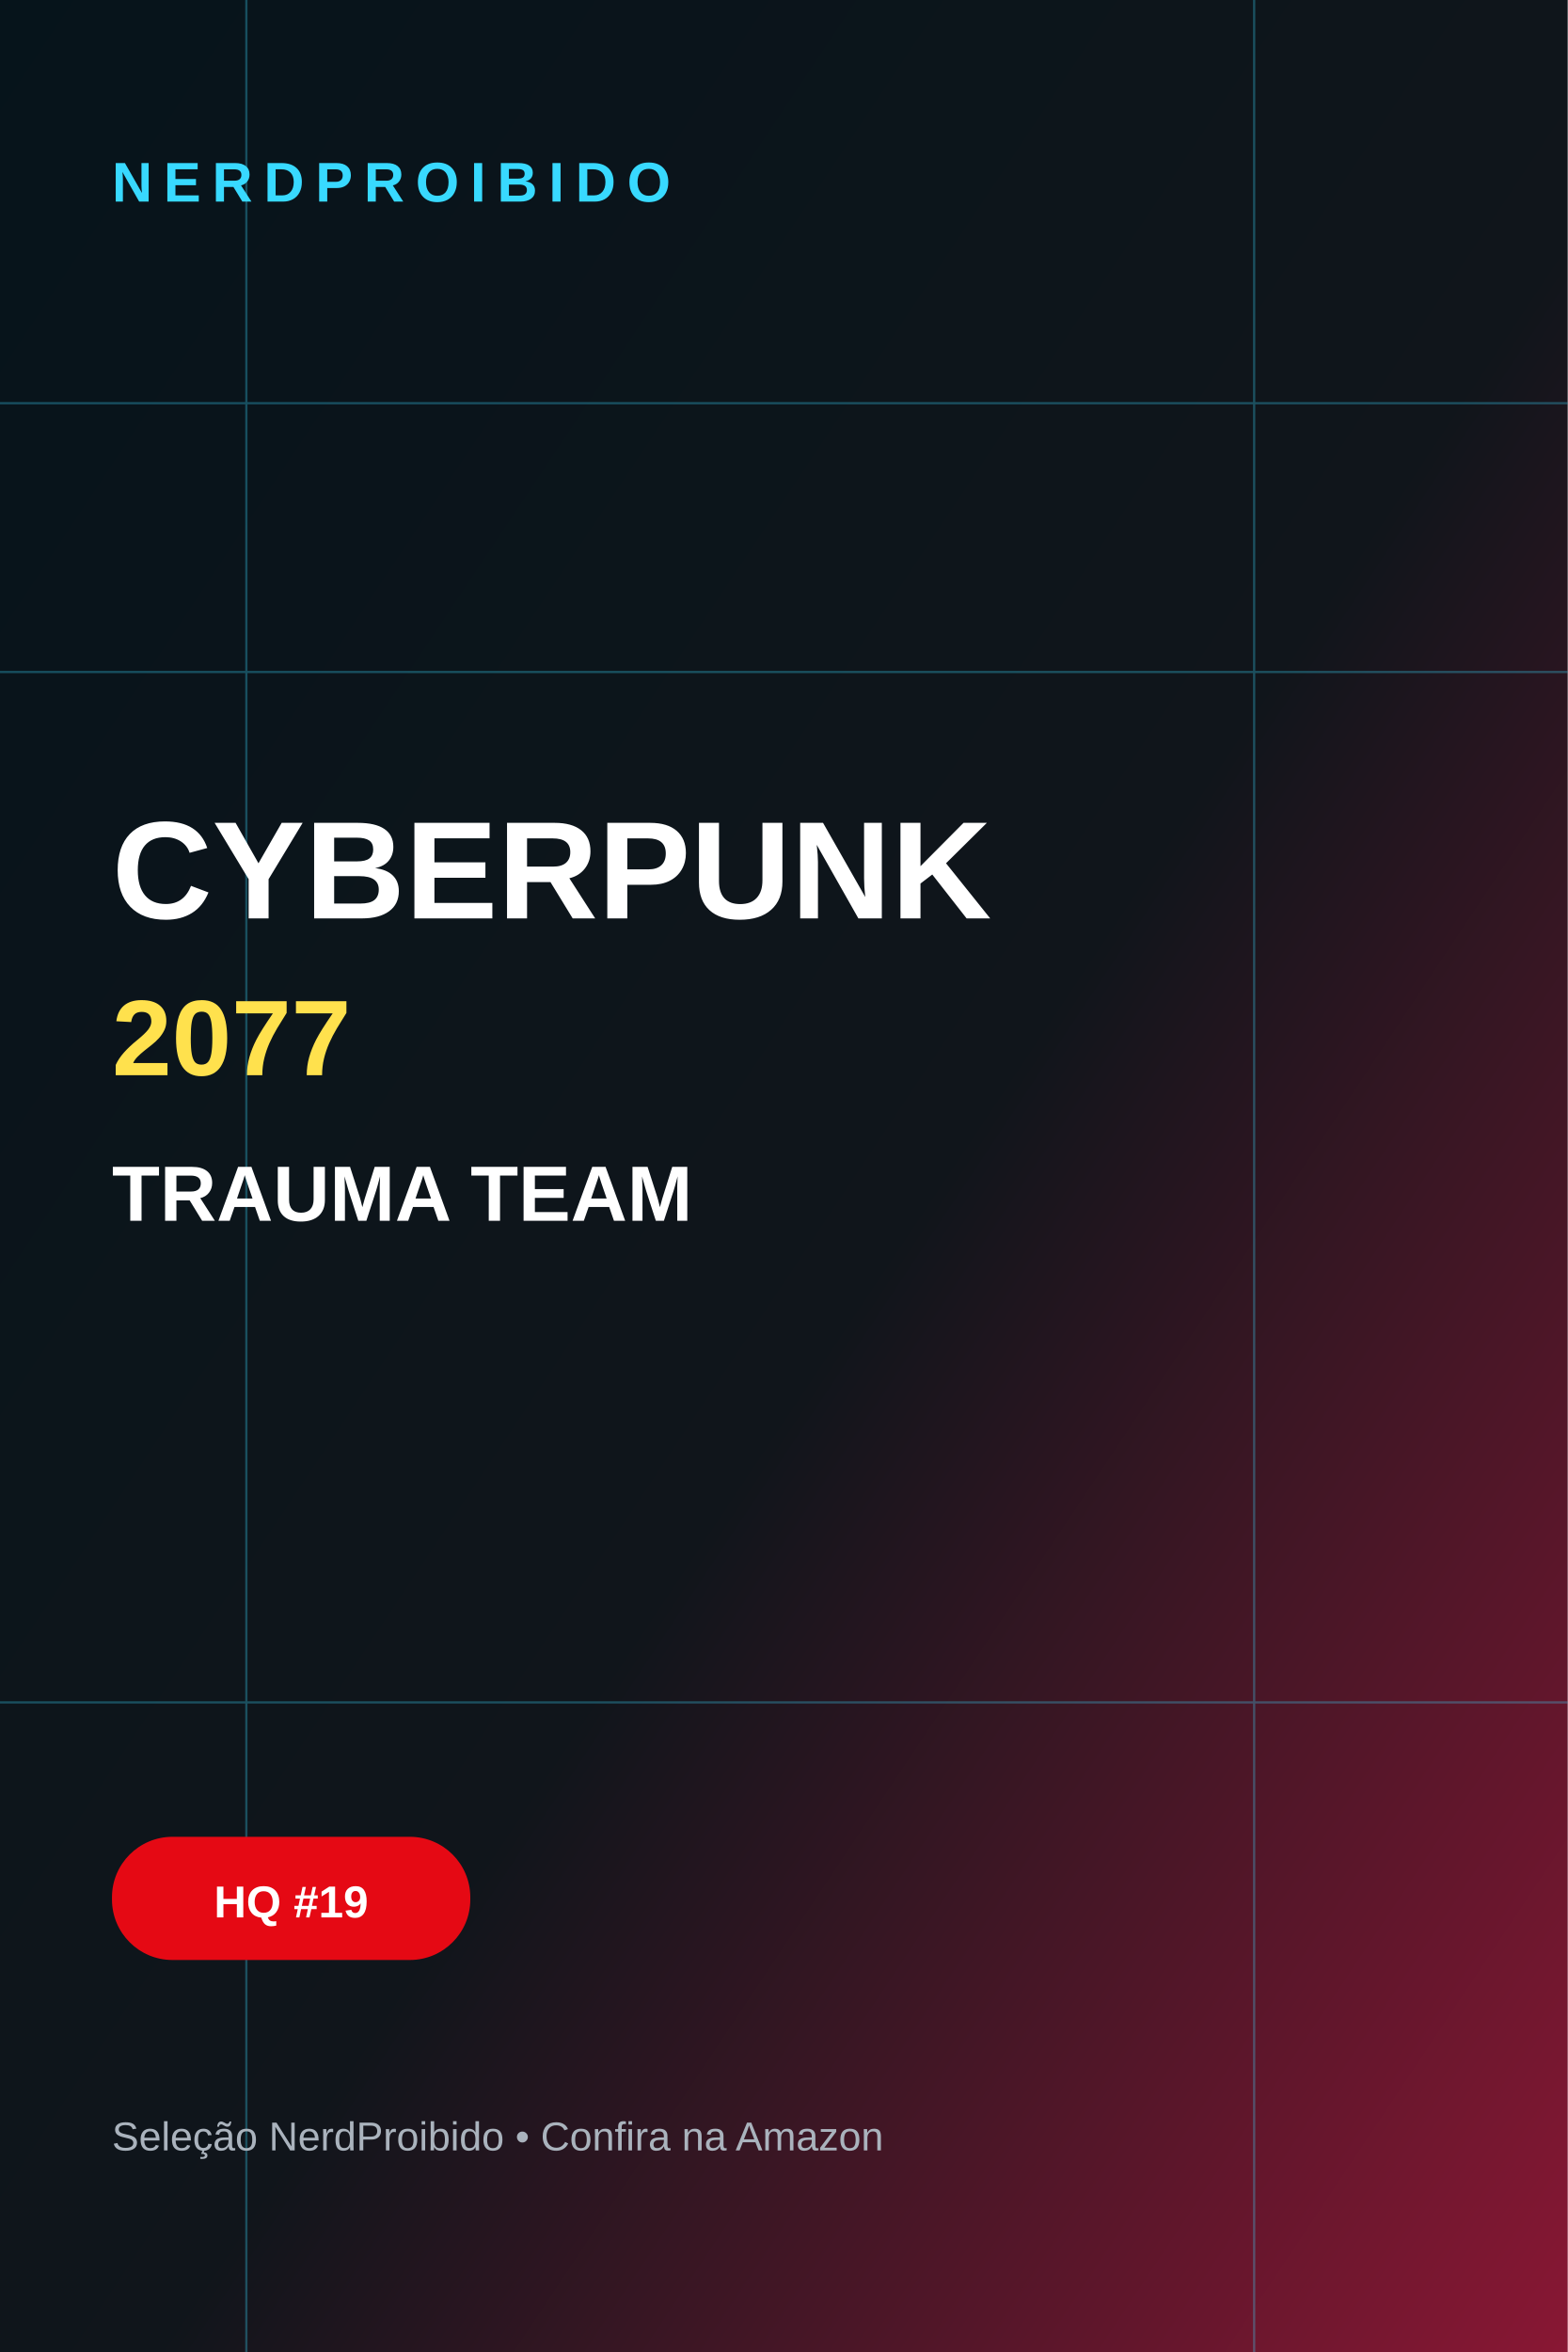
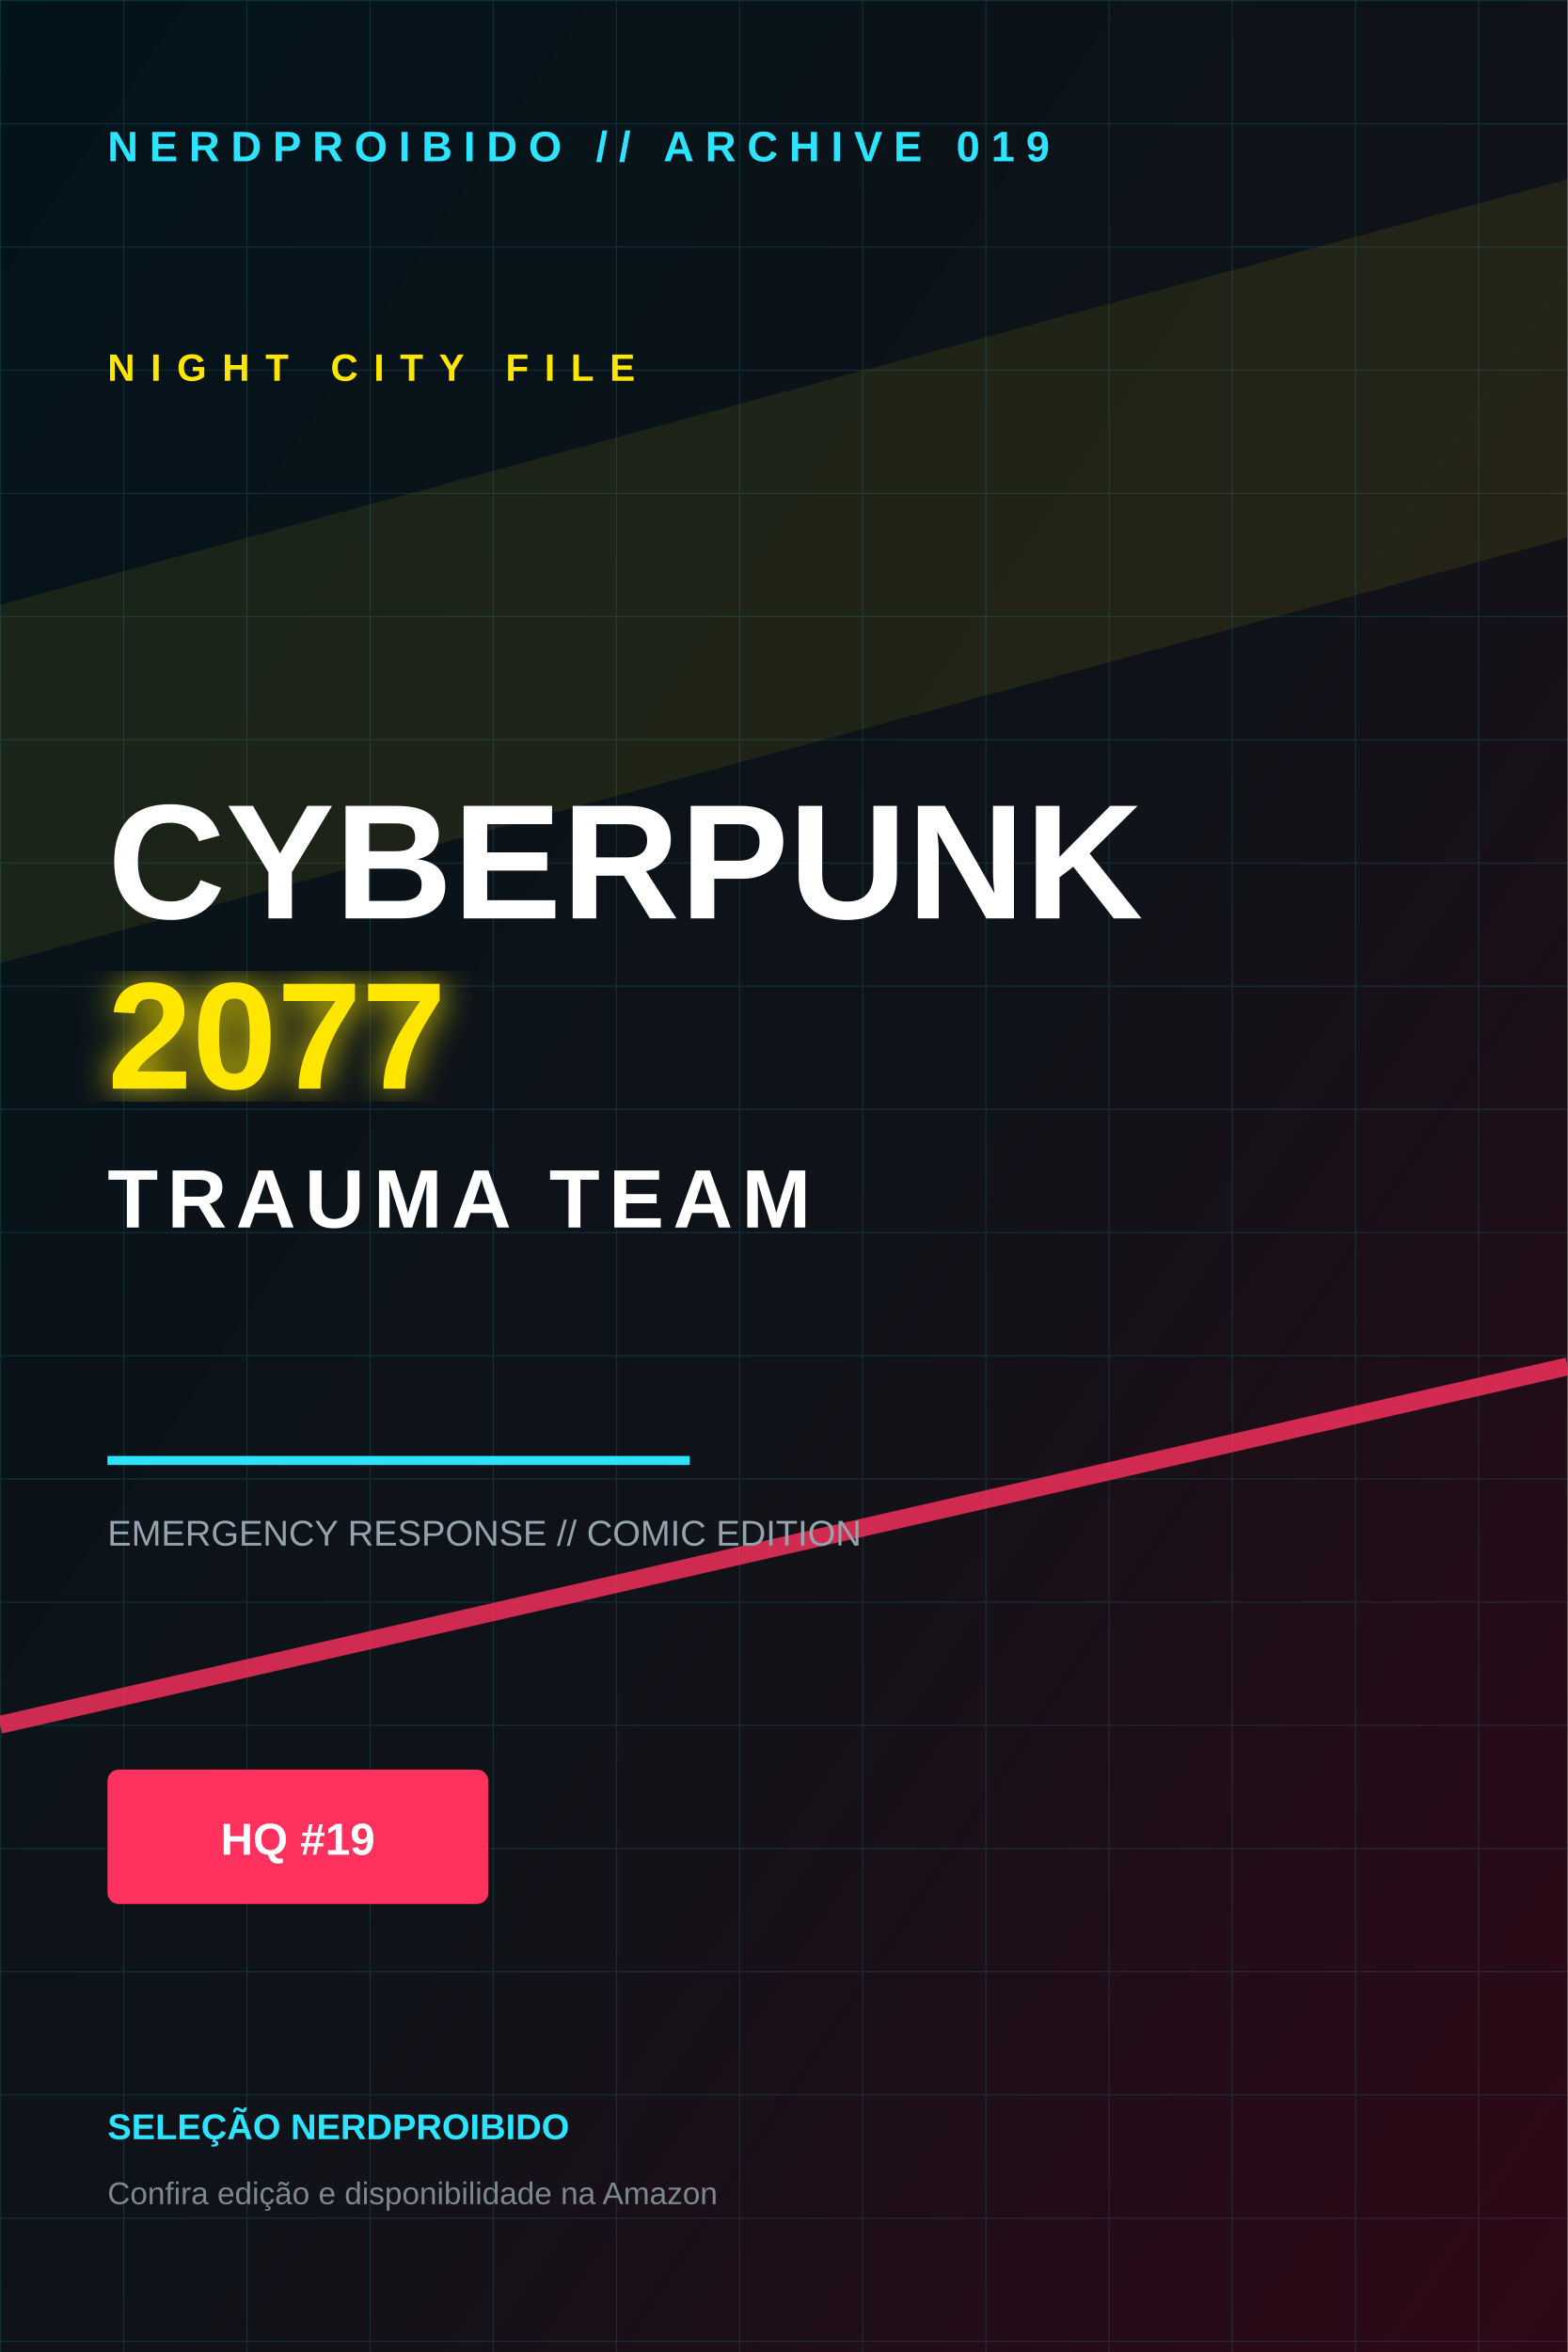
- <svg xmlns="http://www.w3.org/2000/svg" width="700" height="1050">
+ <svg xmlns="http://www.w3.org/2000/svg" width="700" height="1050" viewBox="0 0 700 1050">
  <defs>
-     <linearGradient id="b" x2="1" y2="1">
-       <stop stop-color="#06141b" />
-       <stop offset=".55" stop-color="#10151b" />
-       <stop offset="1" stop-color="#8a1734" />
+     <linearGradient id="bg" x2="1" y2="1">
+       <stop stop-color="#03131a" />
+       <stop offset=".55" stop-color="#101319" />
+       <stop offset="1" stop-color="#300817" />
    </linearGradient>
+     <pattern id="grid" width="55" height="55" patternUnits="userSpaceOnUse">
+       <path d="M55 0H0V55" fill="none" stroke="#2ce4ff" stroke-width="1" opacity=".13" />
+     </pattern>
+     <filter id="glow">
+       <feGaussianBlur stdDeviation="8" result="b" />
+       <feMerge>
+         <feMergeNode in="b" />
+         <feMergeNode in="SourceGraphic" />
+       </feMerge>
+     </filter>
  </defs>
-   <rect width="700" height="1050" fill="url(#b)" />
-   <g stroke="#38d9ff" opacity=".3">
-     <path d="M0 180H700M0 300H700M0 760H700" />
-     <path d="M110 0V1050M560 0V1050" />
+   <rect width="700" height="1050" fill="url(#bg)" />
+   <rect width="700" height="1050" fill="url(#grid)" />
+   <path d="M0 270L700 80V240L0 430Z" fill="#ffe600" opacity=".08" />
+   <path d="M0 770L700 610" stroke="#ff315e" stroke-width="8" opacity=".8" />
+   <text x="48" y="72" fill="#2ce4ff" font-family="Arial" font-size="19" font-weight="900" letter-spacing="5">NERDPROIBIDO // ARCHIVE 019</text>
+   <text x="48" y="170" fill="#ffe600" font-family="Arial" font-size="17" font-weight="900" letter-spacing="7">NIGHT CITY FILE</text>
+   <text x="48" y="410" fill="#fff" font-family="Arial" font-size="73" font-weight="900">CYBERPUNK</text>
+   <text x="48" y="486" fill="#ffe600" font-family="Arial" font-size="68" font-weight="900" filter="url(#glow)">2077</text>
+   <text x="48" y="548" fill="#fff" font-family="Arial" font-size="37" font-weight="900" letter-spacing="4">TRAUMA TEAM</text>
+   <rect x="48" y="650" width="260" height="4" fill="#2ce4ff" />
+   <text x="48" y="690" fill="#94a3ad" font-family="Arial" font-size="16">EMERGENCY RESPONSE // COMIC EDITION</text>
+   <g transform="translate(48 790)">
+     <rect width="170" height="60" rx="5" fill="#ff315e" />
+     <text x="85" y="38" text-anchor="middle" fill="#fff" font-family="Arial" font-size="20" font-weight="900">HQ #19</text>
  </g>
-   <text x="50" y="90" fill="#38d9ff" font-family="Arial" font-size="25" font-weight="900" letter-spacing="5">NERDPROIBIDO</text>
-   <text x="50" y="410" fill="white" font-family="Arial" font-size="62" font-weight="900">CYBERPUNK</text>
-   <text x="50" y="480" fill="#ffe14d" font-family="Arial" font-size="48" font-weight="900">2077</text>
-   <text x="50" y="545" fill="white" font-family="Arial" font-size="35" font-weight="700">TRAUMA TEAM</text>
-   <rect x="50" y="820" width="160" height="55" rx="27" fill="#e50914" />
-   <text x="130" y="856" text-anchor="middle" fill="white" font-family="Arial" font-size="20" font-weight="900">HQ #19</text>
-   <text x="50" y="960" fill="#aab3bd" font-family="Arial" font-size="18">Seleção NerdProibido • Confira na Amazon</text>
+   <text x="48" y="955" fill="#2ce4ff" font-family="Arial" font-size="16" font-weight="900">SELEÇÃO NERDPROIBIDO</text>
+   <text x="48" y="984" fill="#7d8790" font-family="Arial" font-size="14">Confira edição e disponibilidade na Amazon</text>
</svg>
